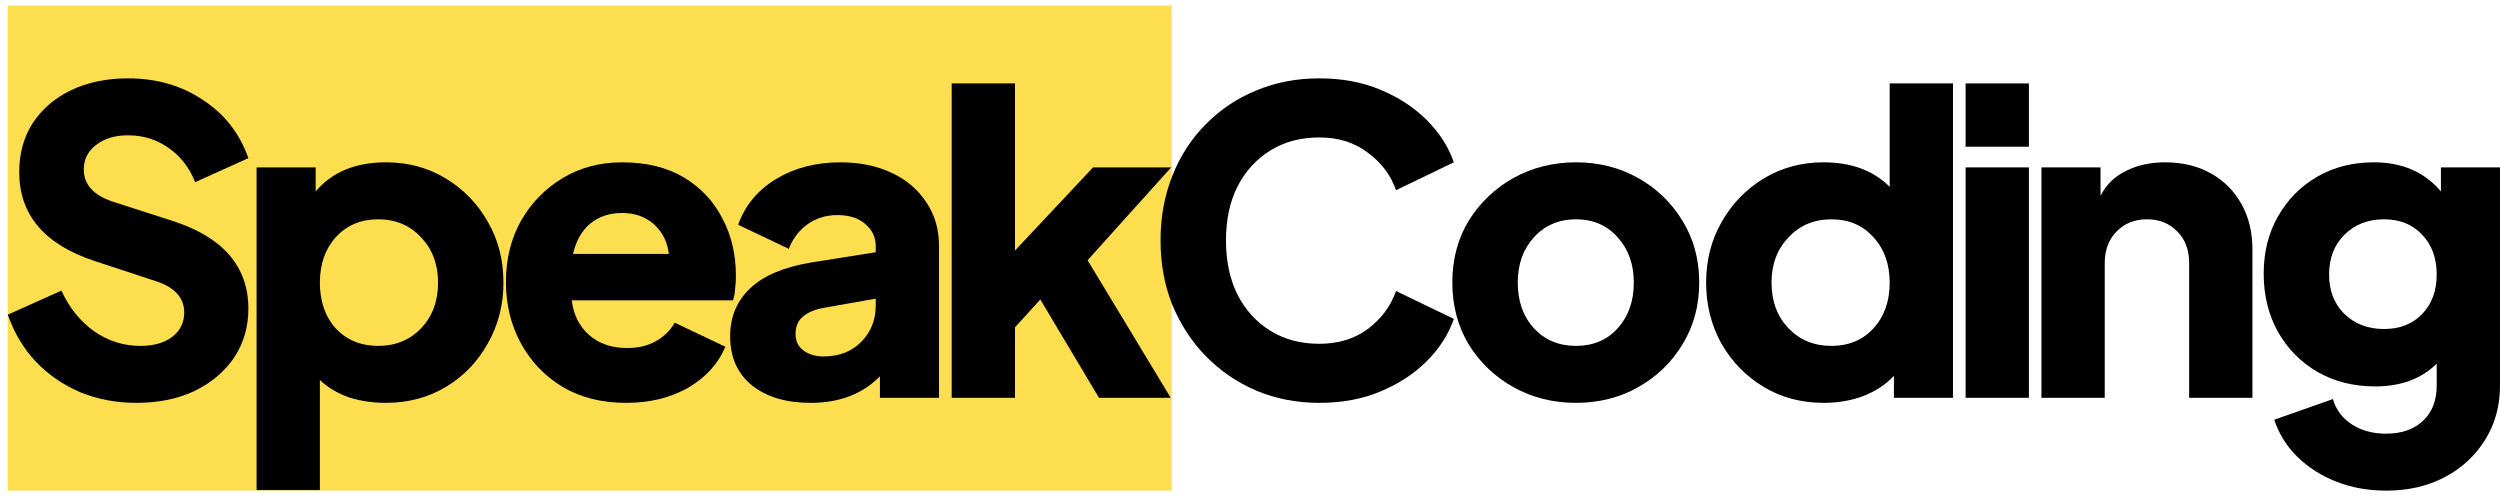
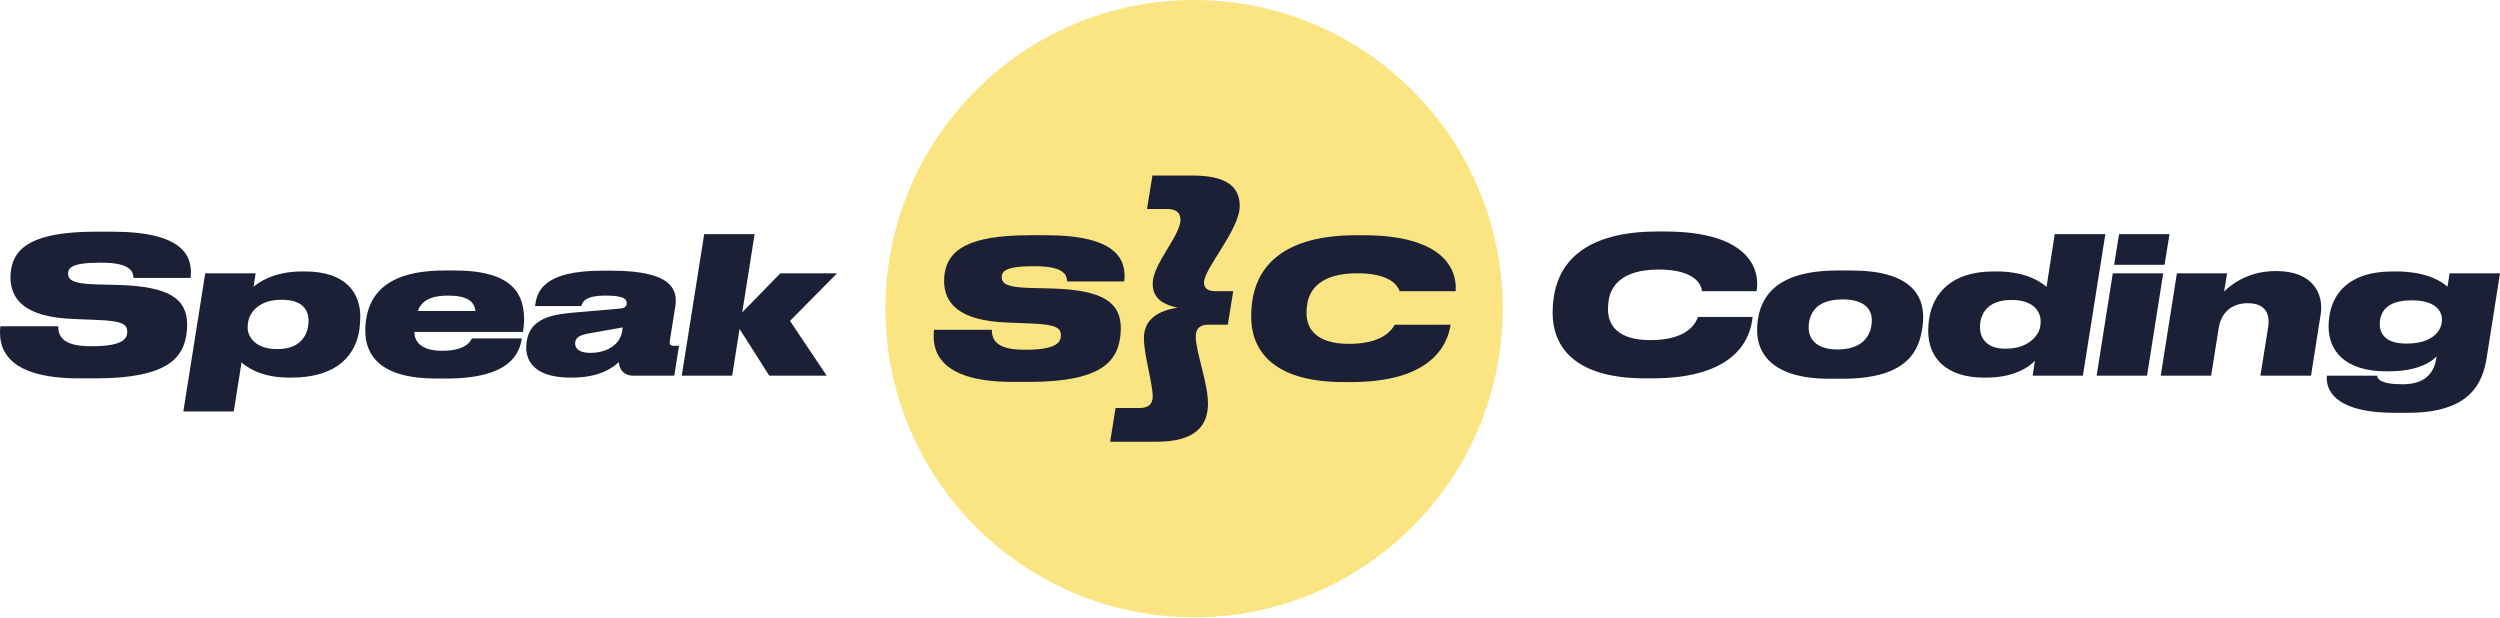
- <svg xmlns="http://www.w3.org/2000/svg" width="126" height="25" viewBox="0 0 126 25" fill="none">
-   <rect x="0.389" y="0.283" width="58.666" height="24.444" fill="#FDDE4F" />
-   <path d="M6.861 20.304C7.981 20.304 8.959 20.106 9.796 19.709C10.646 19.298 11.313 18.738 11.795 18.029C12.277 17.306 12.518 16.483 12.518 15.562C12.518 13.435 11.249 11.96 8.711 11.138L5.67 10.159C4.705 9.833 4.223 9.294 4.223 8.543C4.223 8.032 4.429 7.621 4.84 7.309C5.251 6.983 5.79 6.82 6.457 6.82C7.222 6.82 7.903 7.033 8.498 7.458C9.094 7.869 9.54 8.444 9.838 9.181L12.518 7.969C12.079 6.721 11.313 5.743 10.221 5.034C9.143 4.31 7.889 3.949 6.457 3.949C5.379 3.949 4.422 4.147 3.585 4.544C2.763 4.941 2.118 5.494 1.65 6.203C1.196 6.912 0.969 7.735 0.969 8.671C0.969 10.826 2.238 12.322 4.776 13.158L7.882 14.179C8.817 14.491 9.285 15.016 9.285 15.753C9.285 16.263 9.08 16.675 8.668 16.986C8.271 17.284 7.74 17.433 7.073 17.433C6.223 17.433 5.443 17.185 4.734 16.689C4.039 16.192 3.493 15.512 3.096 14.647L0.395 15.859C0.707 16.767 1.175 17.554 1.799 18.22C2.437 18.887 3.188 19.404 4.053 19.773C4.932 20.127 5.868 20.304 6.861 20.304Z" fill="black" />
-   <path d="M12.932 24.7H16.122V19.156C16.534 19.539 17.023 19.829 17.59 20.028C18.171 20.212 18.788 20.304 19.44 20.304C20.575 20.304 21.588 20.035 22.482 19.496C23.375 18.957 24.077 18.227 24.587 17.306C25.112 16.384 25.374 15.363 25.374 14.243C25.374 13.109 25.112 12.088 24.587 11.18C24.063 10.259 23.354 9.528 22.46 8.99C21.567 8.451 20.567 8.181 19.462 8.181C17.916 8.181 16.732 8.671 15.91 9.649V8.437H12.932V24.7ZM19.057 17.433C18.192 17.433 17.483 17.142 16.93 16.561C16.392 15.966 16.122 15.193 16.122 14.243C16.122 13.307 16.392 12.541 16.93 11.946C17.483 11.35 18.192 11.053 19.057 11.053C19.936 11.053 20.66 11.357 21.227 11.967C21.794 12.563 22.078 13.321 22.078 14.243C22.078 15.179 21.794 15.944 21.227 16.54C20.66 17.135 19.936 17.433 19.057 17.433Z" fill="black" />
-   <path d="M31.56 20.304C32.751 20.304 33.793 20.049 34.687 19.539C35.58 19.014 36.204 18.326 36.558 17.476L34.006 16.263C33.779 16.66 33.46 16.972 33.049 17.199C32.652 17.426 32.17 17.54 31.603 17.54C30.823 17.54 30.185 17.32 29.689 16.88C29.192 16.441 28.901 15.859 28.817 15.136H36.941C36.998 14.98 37.033 14.796 37.047 14.583C37.076 14.356 37.09 14.13 37.09 13.903C37.09 12.825 36.863 11.861 36.409 11.01C35.97 10.145 35.325 9.457 34.474 8.947C33.623 8.437 32.581 8.181 31.347 8.181C30.241 8.181 29.249 8.444 28.37 8.968C27.491 9.493 26.789 10.209 26.264 11.116C25.754 12.024 25.499 13.059 25.499 14.222C25.499 15.342 25.747 16.363 26.243 17.284C26.739 18.206 27.441 18.943 28.349 19.496C29.256 20.035 30.326 20.304 31.56 20.304ZM31.347 10.734C32 10.734 32.538 10.925 32.964 11.308C33.389 11.691 33.637 12.187 33.708 12.797H28.88C29.036 12.13 29.327 11.62 29.752 11.265C30.192 10.911 30.724 10.734 31.347 10.734Z" fill="black" />
-   <path d="M40.861 20.304C42.308 20.304 43.47 19.858 44.349 18.965V20.049H47.327V12.393C47.327 11.556 47.114 10.826 46.689 10.202C46.278 9.564 45.697 9.068 44.945 8.713C44.194 8.359 43.329 8.181 42.35 8.181C41.117 8.181 40.032 8.465 39.096 9.032C38.175 9.599 37.544 10.365 37.203 11.329L39.755 12.541C39.954 12.031 40.266 11.62 40.691 11.308C41.131 10.996 41.634 10.84 42.201 10.84C42.797 10.84 43.265 10.989 43.605 11.287C43.96 11.584 44.137 11.953 44.137 12.393V12.712L40.925 13.222C39.536 13.449 38.501 13.881 37.82 14.519C37.139 15.157 36.799 15.966 36.799 16.944C36.799 17.993 37.161 18.816 37.884 19.411C38.621 20.007 39.614 20.304 40.861 20.304ZM40.096 16.838C40.096 16.455 40.216 16.164 40.457 15.966C40.698 15.753 41.046 15.604 41.499 15.519L44.137 15.051V15.413C44.137 16.122 43.896 16.724 43.414 17.221C42.932 17.717 42.294 17.965 41.499 17.965C41.102 17.965 40.769 17.866 40.5 17.667C40.23 17.469 40.096 17.192 40.096 16.838Z" fill="black" />
-   <path d="M47.965 20.049H51.156V16.497L52.432 15.094L55.388 20.049H59.004L54.814 13.116L59.025 8.437H55.09L51.156 12.627V4.204H47.965V20.049Z" fill="black" />
-   <path d="M66.489 20.304C67.637 20.304 68.665 20.113 69.573 19.73C70.495 19.347 71.274 18.837 71.912 18.199C72.55 17.561 73.004 16.852 73.274 16.072L70.36 14.668C70.09 15.434 69.615 16.072 68.935 16.582C68.268 17.079 67.453 17.327 66.489 17.327C65.553 17.327 64.731 17.107 64.022 16.668C63.313 16.228 62.76 15.618 62.363 14.838C61.98 14.059 61.789 13.151 61.789 12.116C61.789 11.081 61.98 10.181 62.363 9.415C62.76 8.635 63.313 8.025 64.022 7.586C64.731 7.146 65.553 6.927 66.489 6.927C67.453 6.927 68.268 7.182 68.935 7.692C69.615 8.188 70.09 8.819 70.36 9.585L73.274 8.181C73.004 7.402 72.55 6.693 71.912 6.054C71.274 5.416 70.495 4.906 69.573 4.523C68.665 4.14 67.637 3.949 66.489 3.949C65.34 3.949 64.277 4.155 63.299 4.566C62.334 4.963 61.491 5.53 60.768 6.267C60.044 6.99 59.484 7.855 59.087 8.862C58.69 9.854 58.492 10.939 58.492 12.116C58.492 13.293 58.69 14.378 59.087 15.37C59.499 16.363 60.066 17.228 60.789 17.965C61.512 18.702 62.356 19.276 63.32 19.688C64.298 20.099 65.355 20.304 66.489 20.304Z" fill="black" />
-   <path d="M79.43 20.304C80.579 20.304 81.621 20.042 82.556 19.517C83.492 18.993 84.237 18.277 84.79 17.369C85.357 16.448 85.64 15.406 85.64 14.243C85.64 13.066 85.357 12.024 84.79 11.116C84.237 10.209 83.492 9.493 82.556 8.968C81.621 8.444 80.579 8.181 79.43 8.181C78.281 8.181 77.232 8.444 76.282 8.968C75.347 9.493 74.595 10.209 74.028 11.116C73.475 12.024 73.198 13.066 73.198 14.243C73.198 15.406 73.475 16.448 74.028 17.369C74.595 18.277 75.347 18.993 76.282 19.517C77.232 20.042 78.281 20.304 79.43 20.304ZM79.43 17.433C78.565 17.433 77.856 17.135 77.303 16.54C76.764 15.944 76.495 15.179 76.495 14.243C76.495 13.321 76.764 12.563 77.303 11.967C77.856 11.357 78.565 11.053 79.43 11.053C80.295 11.053 80.997 11.357 81.536 11.967C82.074 12.563 82.344 13.321 82.344 14.243C82.344 15.179 82.074 15.944 81.536 16.54C80.997 17.135 80.295 17.433 79.43 17.433Z" fill="black" />
-   <path d="M91.922 20.304C92.631 20.304 93.291 20.191 93.9 19.964C94.524 19.723 95.042 19.383 95.453 18.943V20.049H98.431V4.204H95.24V9.415C94.418 8.593 93.305 8.181 91.901 8.181C90.795 8.181 89.796 8.451 88.902 8.99C88.009 9.528 87.3 10.259 86.775 11.18C86.251 12.088 85.989 13.109 85.989 14.243C85.989 15.363 86.244 16.384 86.754 17.306C87.279 18.227 87.988 18.957 88.881 19.496C89.774 20.035 90.788 20.304 91.922 20.304ZM92.305 17.433C91.426 17.433 90.703 17.135 90.136 16.54C89.569 15.944 89.285 15.179 89.285 14.243C89.285 13.321 89.569 12.563 90.136 11.967C90.703 11.357 91.426 11.053 92.305 11.053C93.17 11.053 93.872 11.35 94.411 11.946C94.964 12.541 95.24 13.307 95.24 14.243C95.24 15.193 94.964 15.966 94.411 16.561C93.872 17.142 93.17 17.433 92.305 17.433Z" fill="black" />
-   <path d="M99.066 7.394H102.256V4.204H99.066V7.394ZM99.066 20.049H102.256V8.437H99.066V20.049Z" fill="black" />
-   <path d="M102.889 20.049H106.079V13.264C106.079 12.598 106.278 12.066 106.675 11.669C107.072 11.258 107.582 11.053 108.206 11.053C108.83 11.053 109.34 11.258 109.737 11.669C110.134 12.066 110.333 12.598 110.333 13.264V20.049H113.523V12.584C113.523 11.705 113.339 10.939 112.97 10.287C112.602 9.621 112.084 9.103 111.418 8.734C110.765 8.366 110 8.181 109.121 8.181C108.383 8.181 107.731 8.323 107.164 8.607C106.597 8.876 106.164 9.294 105.867 9.862V8.437H102.889V20.049Z" fill="black" />
-   <path d="M120.258 24.728C121.378 24.728 122.363 24.501 123.214 24.048C124.079 23.594 124.759 22.963 125.256 22.155C125.752 21.361 126 20.453 126 19.432V8.437H123.022V9.649C122.2 8.671 121.073 8.181 119.641 8.181C118.577 8.181 117.627 8.422 116.791 8.904C115.954 9.387 115.295 10.053 114.813 10.904C114.331 11.74 114.09 12.704 114.09 13.796C114.09 14.888 114.331 15.866 114.813 16.731C115.295 17.582 115.961 18.256 116.812 18.752C117.663 19.234 118.627 19.475 119.705 19.475C121.009 19.475 122.044 19.092 122.81 18.326V19.432C122.81 20.184 122.583 20.772 122.129 21.198C121.675 21.637 121.052 21.857 120.258 21.857C119.591 21.857 119.017 21.701 118.535 21.389C118.053 21.077 117.734 20.652 117.578 20.113L114.621 21.155C114.862 21.878 115.252 22.502 115.791 23.027C116.344 23.566 117.003 23.984 117.769 24.282C118.535 24.579 119.364 24.728 120.258 24.728ZM120.151 16.582C119.343 16.582 118.677 16.327 118.152 15.817C117.641 15.306 117.386 14.647 117.386 13.839C117.386 13.016 117.641 12.35 118.152 11.84C118.677 11.315 119.343 11.053 120.151 11.053C120.945 11.053 121.583 11.308 122.065 11.818C122.562 12.329 122.81 13.002 122.81 13.839C122.81 14.661 122.562 15.328 122.065 15.838C121.583 16.334 120.945 16.582 120.151 16.582Z" fill="black" />
+ <svg xmlns="http://www.w3.org/2000/svg" width="324" height="80" viewBox="0 0 324 80" fill="none">
+   <path d="M24.159 43.365C24.209 43.044 24.258 42.551 24.258 42.107C24.258 38.729 21.94 37.127 15.357 36.93L12.374 36.856C9.243 36.782 8.824 36.141 8.824 35.475C8.824 34.76 9.194 34.045 12.941 34.045H13.163C17.059 34.045 17.256 35.302 17.305 36.017H24.702C25.022 33.157 23.715 30.026 14.544 30.026H12.448C4.287 30.026 1.945 32.072 1.452 34.834C1.402 35.105 1.353 35.5 1.353 35.894C1.353 38.705 3.079 41.121 9.588 41.343L12.645 41.466C15.998 41.59 16.491 42.107 16.491 42.995C16.491 43.784 16.122 44.869 11.93 44.869H11.733C7.813 44.869 7.566 43.315 7.542 42.28H0.046C-0.225 44.77 0.392 49.035 10.254 49.035H12.399C21.842 49.035 23.715 46.274 24.159 43.365Z" fill="#1B2036" />
+   <path d="M26.597 35.426L23.761 53.325H30.295L31.306 46.964C31.824 47.482 33.771 48.937 37.42 48.937H37.79C43.757 48.937 46.173 45.929 46.592 42.576C46.666 41.984 46.691 41.417 46.691 40.998C46.691 38.064 44.916 35.179 39.516 35.179H39.122C35.399 35.179 33.377 36.708 32.859 37.176L33.13 35.426H26.597ZM36.41 38.853H36.533C39.122 38.853 39.984 40.086 39.984 41.565C39.984 43.241 39.097 45.238 35.99 45.238H35.842C33.254 45.238 32.095 43.784 32.095 42.428C32.095 42.107 32.144 41.787 32.193 41.565C32.465 40.332 33.722 38.853 36.41 38.853Z" fill="#1B2036" />
+   <path d="M67.629 43.858H61.145C60.997 44.228 60.356 45.46 57.323 45.46H57.299C54.661 45.46 53.724 44.351 53.699 43.02H67.777C67.826 42.724 67.925 41.935 67.925 41.441C67.925 38.261 66.618 35.056 58.926 35.056H57.595C49.803 35.056 47.88 38.458 47.437 41.466C47.363 41.959 47.338 42.403 47.338 42.822C47.338 45.978 49.187 49.06 56.559 49.06H57.816C66.273 49.06 67.333 45.682 67.629 43.858ZM58.088 38.31C60.553 38.31 61.49 39.075 61.613 40.307H54.143C54.587 39.124 55.597 38.31 58.088 38.31Z" fill="#1B2036" />
+   <path d="M80.186 46.915C80.284 48.025 80.975 48.69 82.059 48.69H87.385L88.001 44.819H87.311C86.843 44.819 86.744 44.573 86.793 44.252L87.508 39.79C87.853 37.669 87.287 35.081 79.273 35.081H78.041C70.176 35.081 69.584 37.941 69.337 39.666H75.353C75.477 39.247 75.649 38.31 78.435 38.31H78.484C80.999 38.31 81.221 38.828 81.221 39.297C81.221 39.691 80.975 39.938 80.383 39.987L74.145 40.529C71.951 40.727 70.595 41.096 69.683 41.787C68.499 42.625 68.203 43.932 68.203 45.066C68.203 47.137 69.707 48.937 73.923 48.937H74.17C77.72 48.937 79.52 47.605 80.186 46.915ZM74.54 44.523C74.54 43.833 74.959 43.439 76.29 43.217L80.704 42.428L80.605 43.069C80.309 44.597 78.756 45.731 76.487 45.731C74.984 45.731 74.54 45.115 74.54 44.523Z" fill="#1B2036" />
+   <path d="M99.696 48.69H107.142L102.383 41.59L108.473 35.426H101.126L96.195 40.48L97.797 30.347H91.264L88.354 48.69H94.888L95.85 42.625L99.696 48.69Z" fill="#1B2036" />
+   <path d="M227.135 41.072H220.059C219.886 41.491 219.122 44.08 213.895 44.08C209.63 44.08 208.397 42.107 208.397 40.11C208.397 39.691 208.422 39.297 208.495 38.853C208.767 37.201 210.073 34.932 214.955 34.932C220.083 34.932 220.527 37.225 220.577 37.743H227.653C228.121 35.13 226.938 30.002 215.744 30.002H214.832C204.033 30.002 201.839 35.278 201.37 38.508C201.247 39.346 201.222 39.888 201.222 40.579C201.222 44.376 203.441 49.035 213.205 49.035H214.142C225.088 49.035 226.888 43.759 227.135 41.072Z" fill="#1B2036" />
+   <path d="M238.816 49.085C247.495 49.085 248.752 45.164 249.146 42.428C249.22 41.91 249.245 41.441 249.245 41.072C249.245 38.286 247.618 35.056 239.95 35.056H238.15C229.841 35.056 228.165 38.779 227.795 41.614C227.746 42.009 227.721 42.477 227.721 42.847C227.721 45.584 229.472 49.085 237.041 49.085H238.816ZM238.791 38.803H238.816C241.725 38.803 242.588 40.159 242.588 41.491C242.588 43.192 241.676 45.288 238.15 45.288H238.126C235.266 45.288 234.403 43.808 234.403 42.477C234.403 40.825 235.192 38.803 238.791 38.803Z" fill="#1B2036" />
+   <path d="M266.293 30.347L265.232 37.176C264.69 36.732 262.841 35.179 258.797 35.179H258.378C252.831 35.179 250.513 38.088 250.02 41.294C249.922 41.935 249.897 42.477 249.897 42.921C249.897 46.299 252.165 48.937 257.096 48.937H257.466C261.386 48.937 263.26 47.26 263.729 46.742L263.433 48.69H269.942L272.851 30.347H266.293ZM264.394 42.428C264.123 43.636 262.742 45.189 259.956 45.189H259.858C257.491 45.189 256.603 43.833 256.603 42.403C256.603 40.727 257.54 38.877 260.647 38.877H260.77C263.334 38.877 264.468 40.209 264.468 41.663C264.468 41.91 264.444 42.206 264.394 42.428Z" fill="#1B2036" />
+   <path d="M281.166 30.347H274.632L273.991 34.316H280.525L281.166 30.347ZM280.352 35.426H273.819L271.723 48.69H278.257L280.352 35.426Z" fill="#1B2036" />
+   <path d="M280.03 48.69H286.563L287.55 42.477C287.845 40.653 289.103 39.297 291.297 39.297C293.541 39.297 294.206 40.603 293.96 42.354L292.949 48.69H299.507L300.765 40.702C301.159 38.212 299.853 35.13 295.02 35.13H294.872C291.001 35.13 288.708 37.299 288.24 37.792L288.634 35.426H282.125L280.03 48.69Z" fill="#1B2036" />
+   <path d="M308.073 48.69H301.564C301.416 50.12 302.057 53.498 310.341 53.498H312.091C320.178 53.498 321.756 49.602 322.274 46.373L324 35.426H317.466L317.195 37.151C316.529 36.584 314.68 35.179 310.489 35.179H310.094C304.522 35.179 302.328 37.941 301.884 40.998C301.81 41.516 301.785 41.885 301.785 42.304C301.785 45.263 303.659 48.123 309.281 48.123H309.577C313.546 48.123 315.223 46.767 315.79 46.2L315.74 46.471C315.494 48.049 314.557 49.8 311.401 49.8H311.352C308.368 49.8 308.122 49.035 308.073 48.69ZM311.968 44.523H311.82C309.305 44.523 308.418 43.365 308.418 42.009C308.418 40.554 309.207 38.927 312.486 38.927H312.658C315.247 38.927 316.48 40.036 316.48 41.417C316.48 41.614 316.455 41.836 316.406 42.033C316.11 43.315 314.73 44.523 311.968 44.523Z" fill="#1B2036" />
+   <path d="M114.75 40C114.75 17.909 132.659 0 154.75 0C176.841 0 194.75 17.909 194.75 40C194.75 62.091 176.841 80 154.75 80C132.659 80 114.75 62.091 114.75 40Z" fill="#FBE582" />
+   <path d="M145.159 43.823C145.209 43.503 145.258 43.01 145.258 42.566C145.258 39.188 142.94 37.586 136.357 37.388L133.374 37.314C130.243 37.24 129.824 36.599 129.824 35.934C129.824 35.219 130.194 34.504 133.941 34.504H134.163C138.059 34.504 138.256 35.761 138.305 36.476H145.702C146.022 33.616 144.715 30.485 135.544 30.485H133.448C125.287 30.485 122.945 32.531 122.452 35.293C122.402 35.564 122.353 35.958 122.353 36.353C122.353 39.163 124.079 41.58 130.588 41.802L133.645 41.925C136.998 42.048 137.491 42.566 137.491 43.453C137.491 44.242 137.122 45.327 132.93 45.327H132.733C128.813 45.327 128.566 43.774 128.542 42.739H121.046C120.775 45.229 121.392 49.494 131.254 49.494H133.399C142.842 49.494 144.715 46.733 145.159 43.823Z" fill="#1B2036" />
+   <path d="M156.554 52.29C156.554 49.608 154.974 45.64 154.974 43.619C154.974 42.737 155.341 42.076 156.627 42.076H159.125L159.824 37.74H157.582C156.59 37.74 156.039 37.41 156.039 36.638C156.039 34.764 160.669 29.804 160.669 26.681C160.669 23.926 158.538 22.75 154.533 22.75H149.352L148.654 27.085H151.226C152.439 27.085 152.99 27.563 152.99 28.482C152.99 30.539 149.389 34.213 149.389 36.748C149.389 38.181 150.087 39.357 152.622 39.871C149.279 40.386 148.25 42.002 148.25 43.84C148.25 45.97 149.389 49.718 149.389 51.371C149.389 52.363 148.875 52.878 147.662 52.878H144.576L143.878 57.25H149.867C154.79 57.25 156.554 55.303 156.554 52.29Z" fill="#1B2036" />
+   <path fill-rule="evenodd" clip-rule="evenodd" d="M188.001 42.087C187.56 44.882 185.336 49.519 175.074 49.519H174.137C164.373 49.519 162.154 44.859 162.154 41.062C162.154 40.372 162.179 39.829 162.302 38.991C162.771 35.761 164.965 30.485 175.764 30.485H176.676C187.206 30.485 188.878 35.023 188.649 37.737H181.398C181.095 36.885 179.992 35.416 175.887 35.416C171.006 35.416 169.699 37.684 169.428 39.336C169.354 39.78 169.329 40.174 169.329 40.593C169.329 42.591 170.562 44.563 174.827 44.563C178.917 44.563 180.275 42.978 180.755 42.087H188.001Z" fill="#1B2036" />
</svg>
